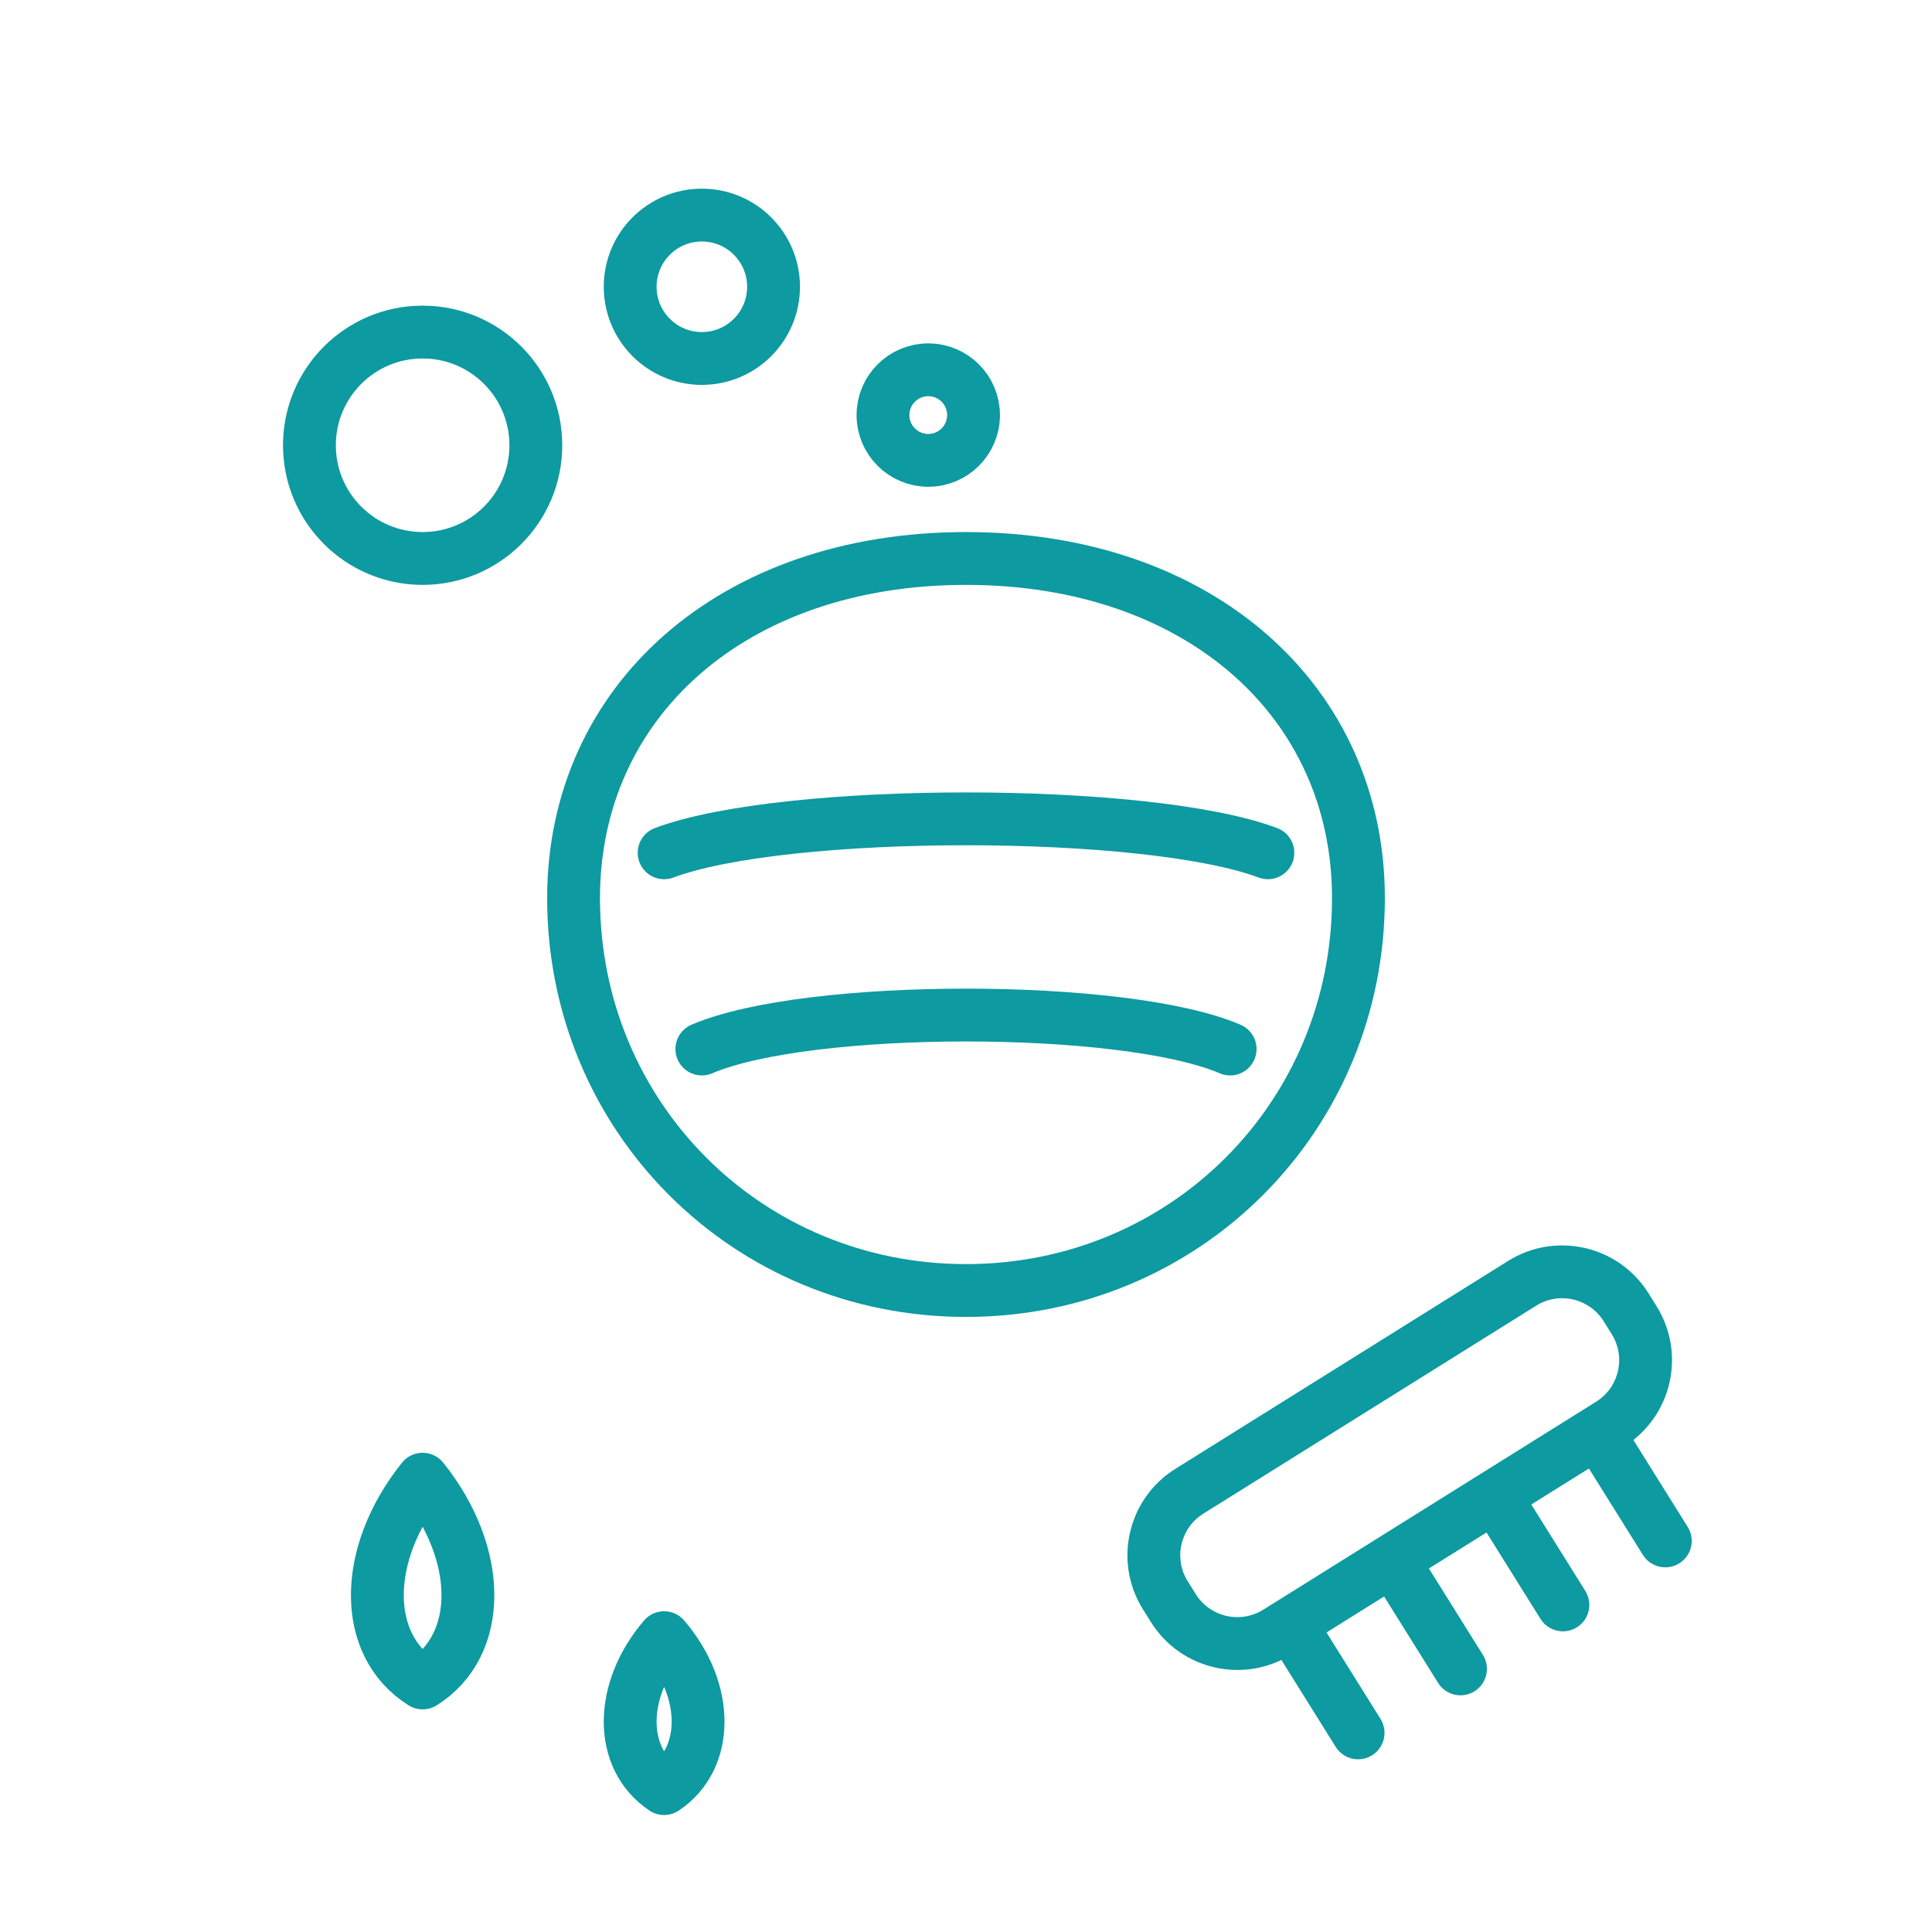
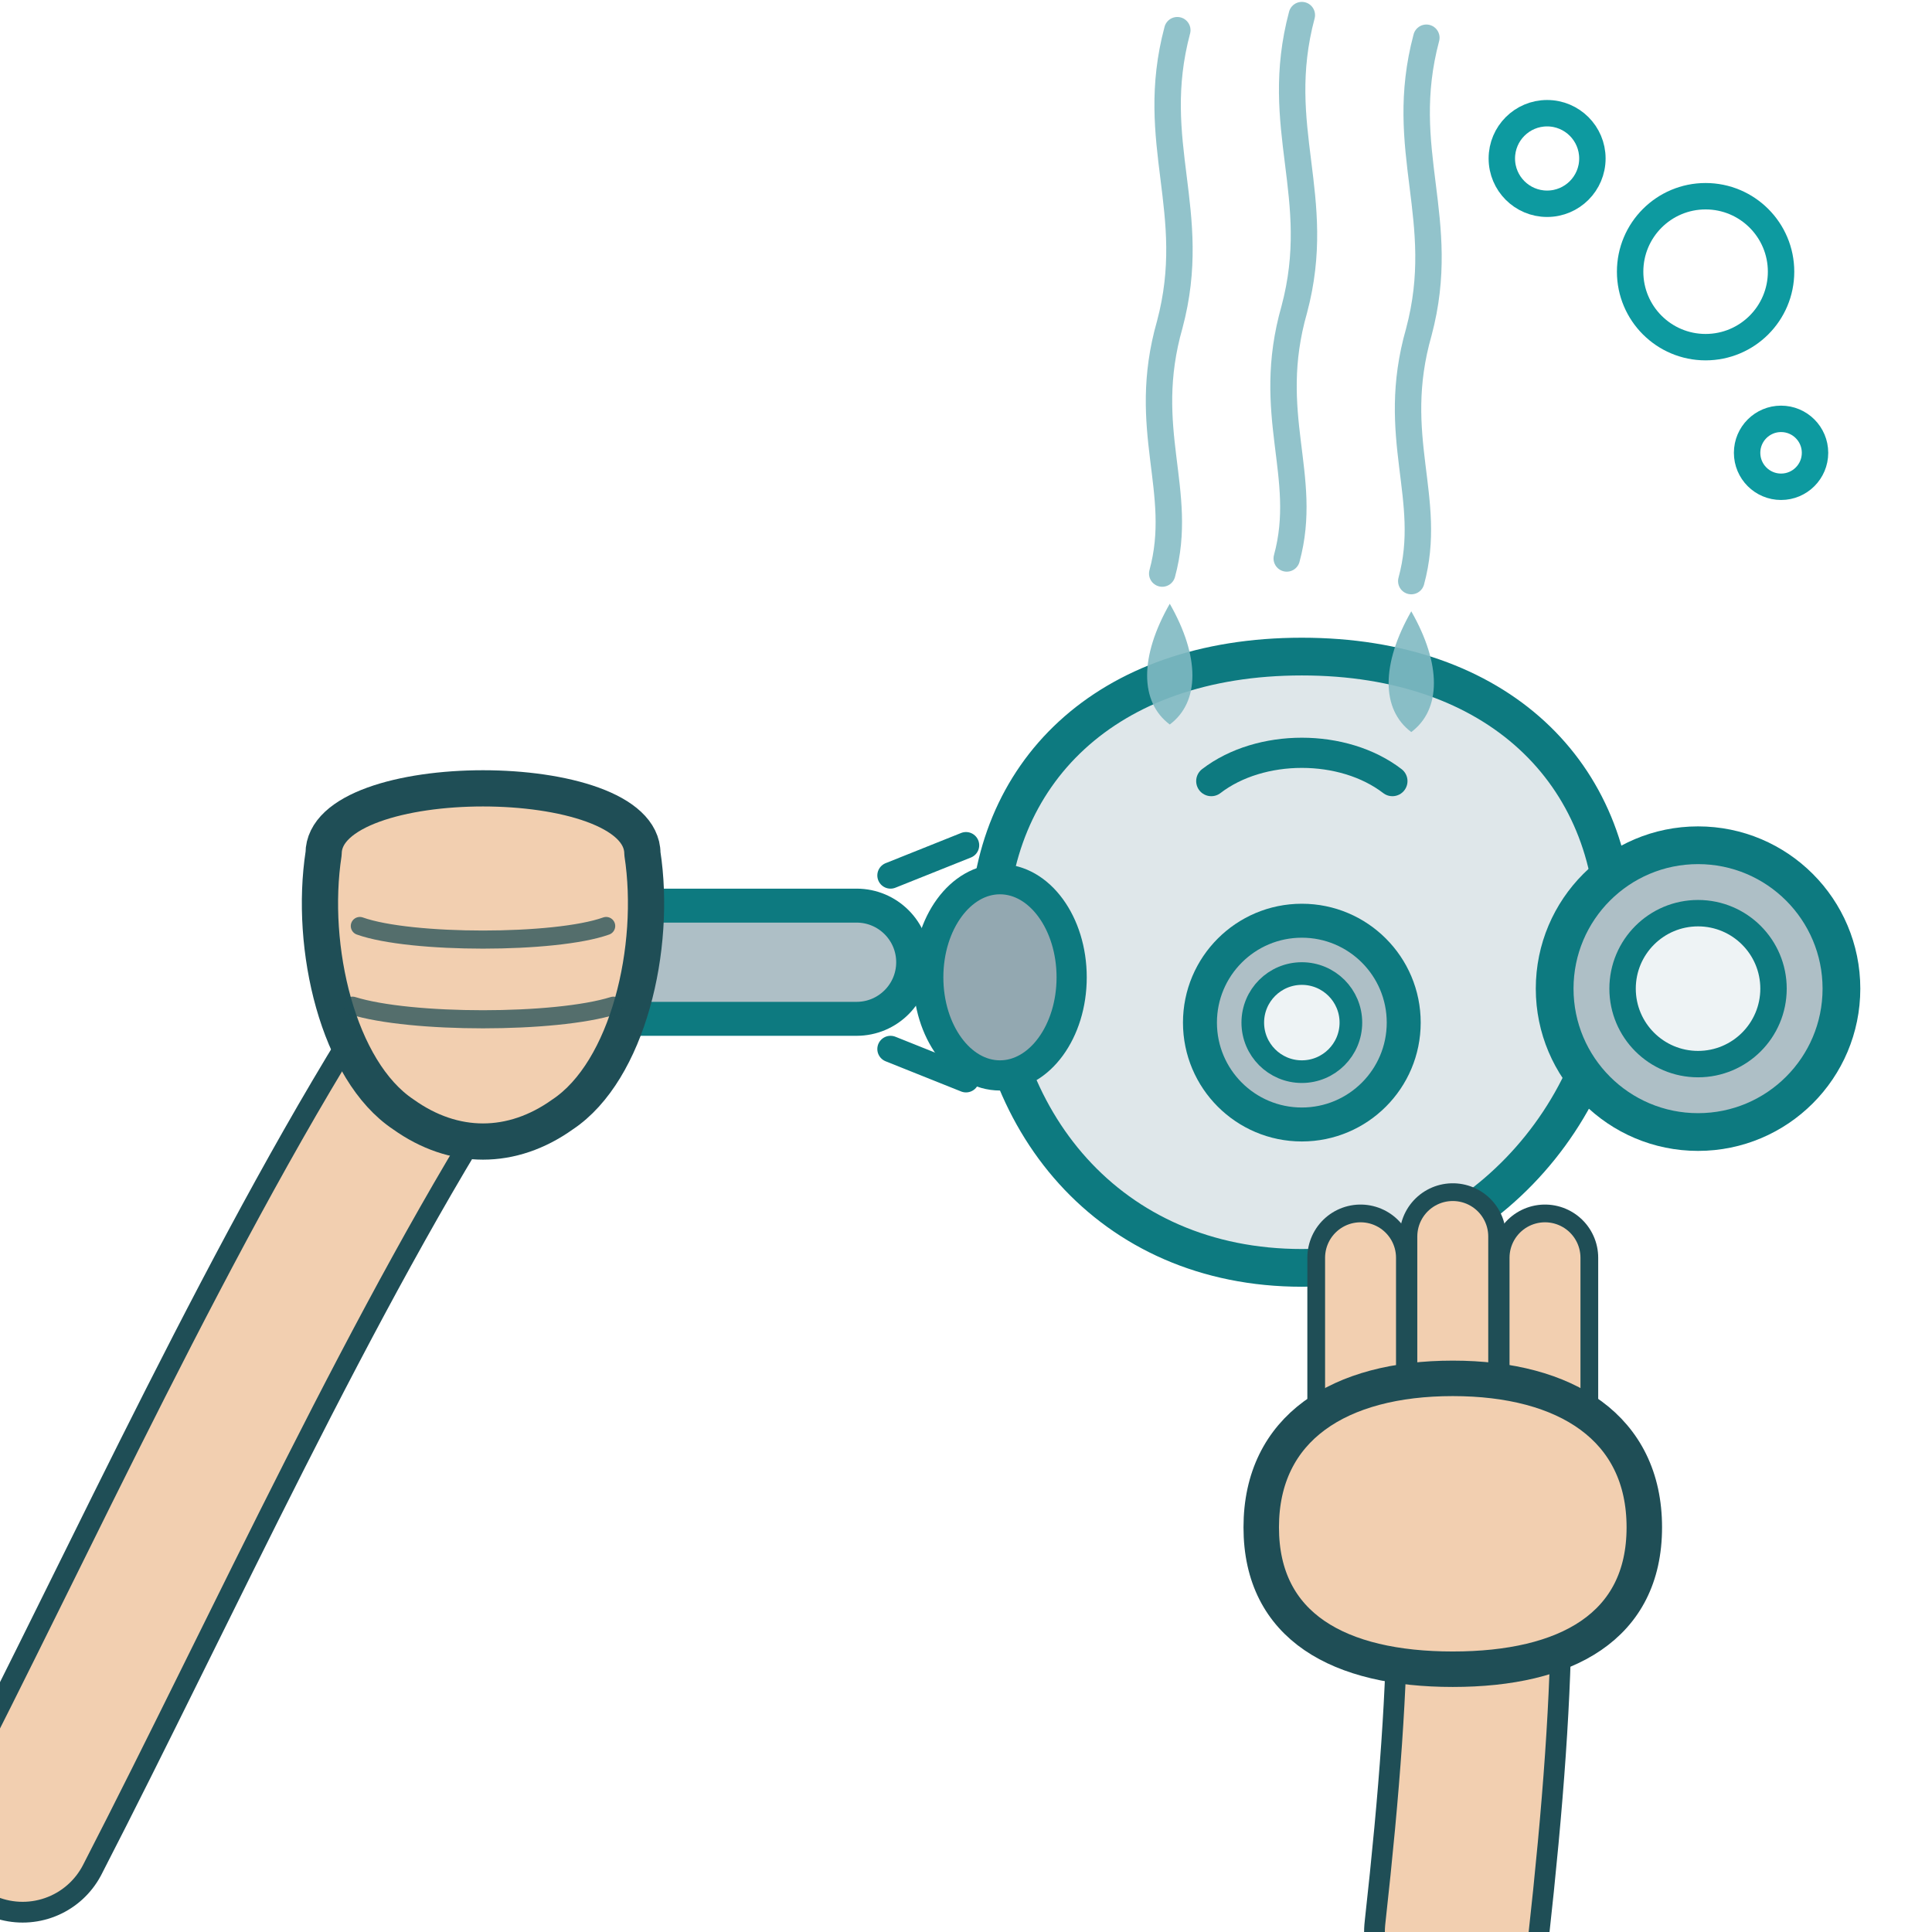
- <svg xmlns="http://www.w3.org/2000/svg" viewBox="0 0 512 512" width="512" height="512" role="img" aria-label="Lavar as partes com sabao neutro e escova de cerdas macias">
+ <svg xmlns="http://www.w3.org/2000/svg" viewBox="0 0 512 512" width="512" height="512" role="img" aria-label="Mao segurando a peca sob agua e espuma, com escova de cerdas macias na outra mao">
  <rect width="512" height="512" fill="#ffffff" />
-   <g fill="none" stroke="#0d9aa0" stroke-width="14" stroke-linecap="round" stroke-linejoin="round">
-     <path d="M256 148 C 194 148, 152 186, 152 238 C 152 296, 198 342, 256 342 C 314 342, 360 296, 360 238 C 360 186, 318 148, 256 148 Z" />
-     <path d="M176 226 C 208 214, 304 214, 336 226" />
-     <path d="M186 278 C 214 266, 298 266, 326 278" />
-     <circle cx="112" cy="118" r="30" />
-     <circle cx="186" cy="76" r="19" />
-     <circle cx="246" cy="110" r="12" />
-     <g transform="translate(372 388) rotate(-32)">
-       <rect x="-72" y="-24" width="144" height="44" rx="20" />
-       <path d="M-48 22 L-48 54" />
-       <path d="M-16 22 L-16 54" />
-       <path d="M16 22 L16 54" />
-       <path d="M48 22 L48 54" />
+   <path d="M6 486 C 40 420, 78 336, 118 274" fill="none" stroke="#1f4e56" stroke-width="47" stroke-linecap="round" />
+   <path d="M6 486 C 40 420, 78 336, 118 274" fill="none" stroke="#f2cfb0" stroke-width="36" stroke-linecap="round" />
+   <rect x="92" y="240" width="150" height="30" rx="15" fill="#aebfc6" stroke="#0d7a80" stroke-width="9" />
+   <g stroke="#0d7a80" stroke-width="7" stroke-linecap="round">
+     <path d="M236 232 L256 224" />
+     <path d="M242 255 L264 255" />
+     <path d="M236 278 L256 286" />
+   </g>
+   <g transform="translate(-7 5)">
+     <path d="M352 169 C 300 169, 269 200, 269 243 C 269 292, 301 331, 352 331 C 395 331, 435 292, 435 243 C 435 200, 404 169, 352 169 Z" fill="#dfe7ea" stroke="#0d7a80" stroke-width="10" stroke-linejoin="round" />
+     <path d="M328 202 C 341 192, 363 192, 376 202" fill="none" stroke="#0d7a80" stroke-width="8" stroke-linecap="round" />
+     <circle cx="352" cy="266" r="27" fill="#aebfc6" stroke="#0d7a80" stroke-width="9" />
+     <circle cx="352" cy="266" r="13" fill="#eef3f5" stroke="#0d7a80" stroke-width="6" />
+     <circle cx="457" cy="257" r="38" fill="#aebfc6" stroke="#0d7a80" stroke-width="10" />
+     <circle cx="457" cy="257" r="20" fill="#eef3f5" stroke="#0d7a80" stroke-width="7" />
+     <ellipse cx="272" cy="254" rx="19" ry="26" fill="#93a8b1" stroke="#0d7a80" stroke-width="8" />
+   </g>
+   <g fill="none" stroke="#7fb9c2" stroke-width="7" stroke-linecap="round" opacity="0.85">
+     <path d="M312 8 C 304 38, 318 56, 310 86 C 302 114, 314 130, 308 152" />
+     <path d="M345 4 C 337 34, 351 52, 343 82 C 335 110, 347 126, 341 148" />
+     <path d="M378 10 C 370 40, 384 58, 376 88 C 368 116, 380 132, 374 154" />
+   </g>
+   <path d="M310 160 C 302 174, 302 186, 310 192 C 318 186, 318 174, 310 160 Z" fill="#7fb9c2" opacity="0.9" />
+   <path d="M374 162 C 366 176, 366 188, 374 194 C 382 188, 382 176, 374 162 Z" fill="#7fb9c2" opacity="0.9" />
+   <g fill="none" stroke="#0d9aa0" stroke-width="7">
+     <circle cx="452" cy="72" r="20" />
+     <circle cx="410" cy="42" r="12" />
+     <circle cx="472" cy="120" r="9" />
+   </g>
+   <g transform="translate(128 255) rotate(0) scale(0.96)">
+     <path d="M-44 -30 C -44 -54, 44 -54, 44 -30 C 48 -4, 40 30, 22 42 C 8 52, -8 52, -22 42 C -40 30, -48 -4, -44 -30 Z" fill="#f2cfb0" stroke="#1f4e56" stroke-width="10" stroke-linejoin="round" />
+     <g fill="none" stroke="#1f4e56" stroke-width="5" stroke-linecap="round" opacity="0.75">
+       <path d="M-34 -10 C -20 -5, 20 -5, 34 -10" />
+       <path d="M-36 12 C -20 17, 20 17, 36 12" />
    </g>
-     <path d="M112 392 C 96 412, 96 436, 112 446 C 128 436, 128 412, 112 392 Z" />
-     <path d="M176 434 C 164 448, 164 466, 176 474 C 188 466, 188 448, 176 434 Z" />
+   </g>
+   <path d="M386 512 C 390 476, 392 448, 392 424" fill="none" stroke="#1f4e56" stroke-width="49" stroke-linecap="round" />
+   <path d="M386 512 C 390 476, 392 448, 392 424" fill="none" stroke="#f2cfb0" stroke-width="38" stroke-linecap="round" />
+   <g transform="translate(385 401) rotate(180) scale(0.94)">
+     <path d="M-26 14 L-26 72" fill="none" stroke="#1f4e56" stroke-width="30" stroke-linecap="round" />
+     <path d="M-26 14 L-26 72" fill="none" stroke="#f2cfb0" stroke-width="20" stroke-linecap="round" />
+     <path d="M0 14 L0 78" fill="none" stroke="#1f4e56" stroke-width="30" stroke-linecap="round" />
+     <path d="M0 14 L0 78" fill="none" stroke="#f2cfb0" stroke-width="20" stroke-linecap="round" />
+     <path d="M26 14 L26 72" fill="none" stroke="#1f4e56" stroke-width="30" stroke-linecap="round" />
+     <path d="M26 14 L26 72" fill="none" stroke="#f2cfb0" stroke-width="20" stroke-linecap="round" />
+     <path d="M-54 -4 C -54 -32, -32 -44, 0 -44 C 32 -44, 54 -32, 54 -4 C 54 24, 32 38, 0 38 C -32 38, -54 24, -54 -4 Z" fill="#f2cfb0" stroke="#1f4e56" stroke-width="10" stroke-linejoin="round" />
  </g>
</svg>
